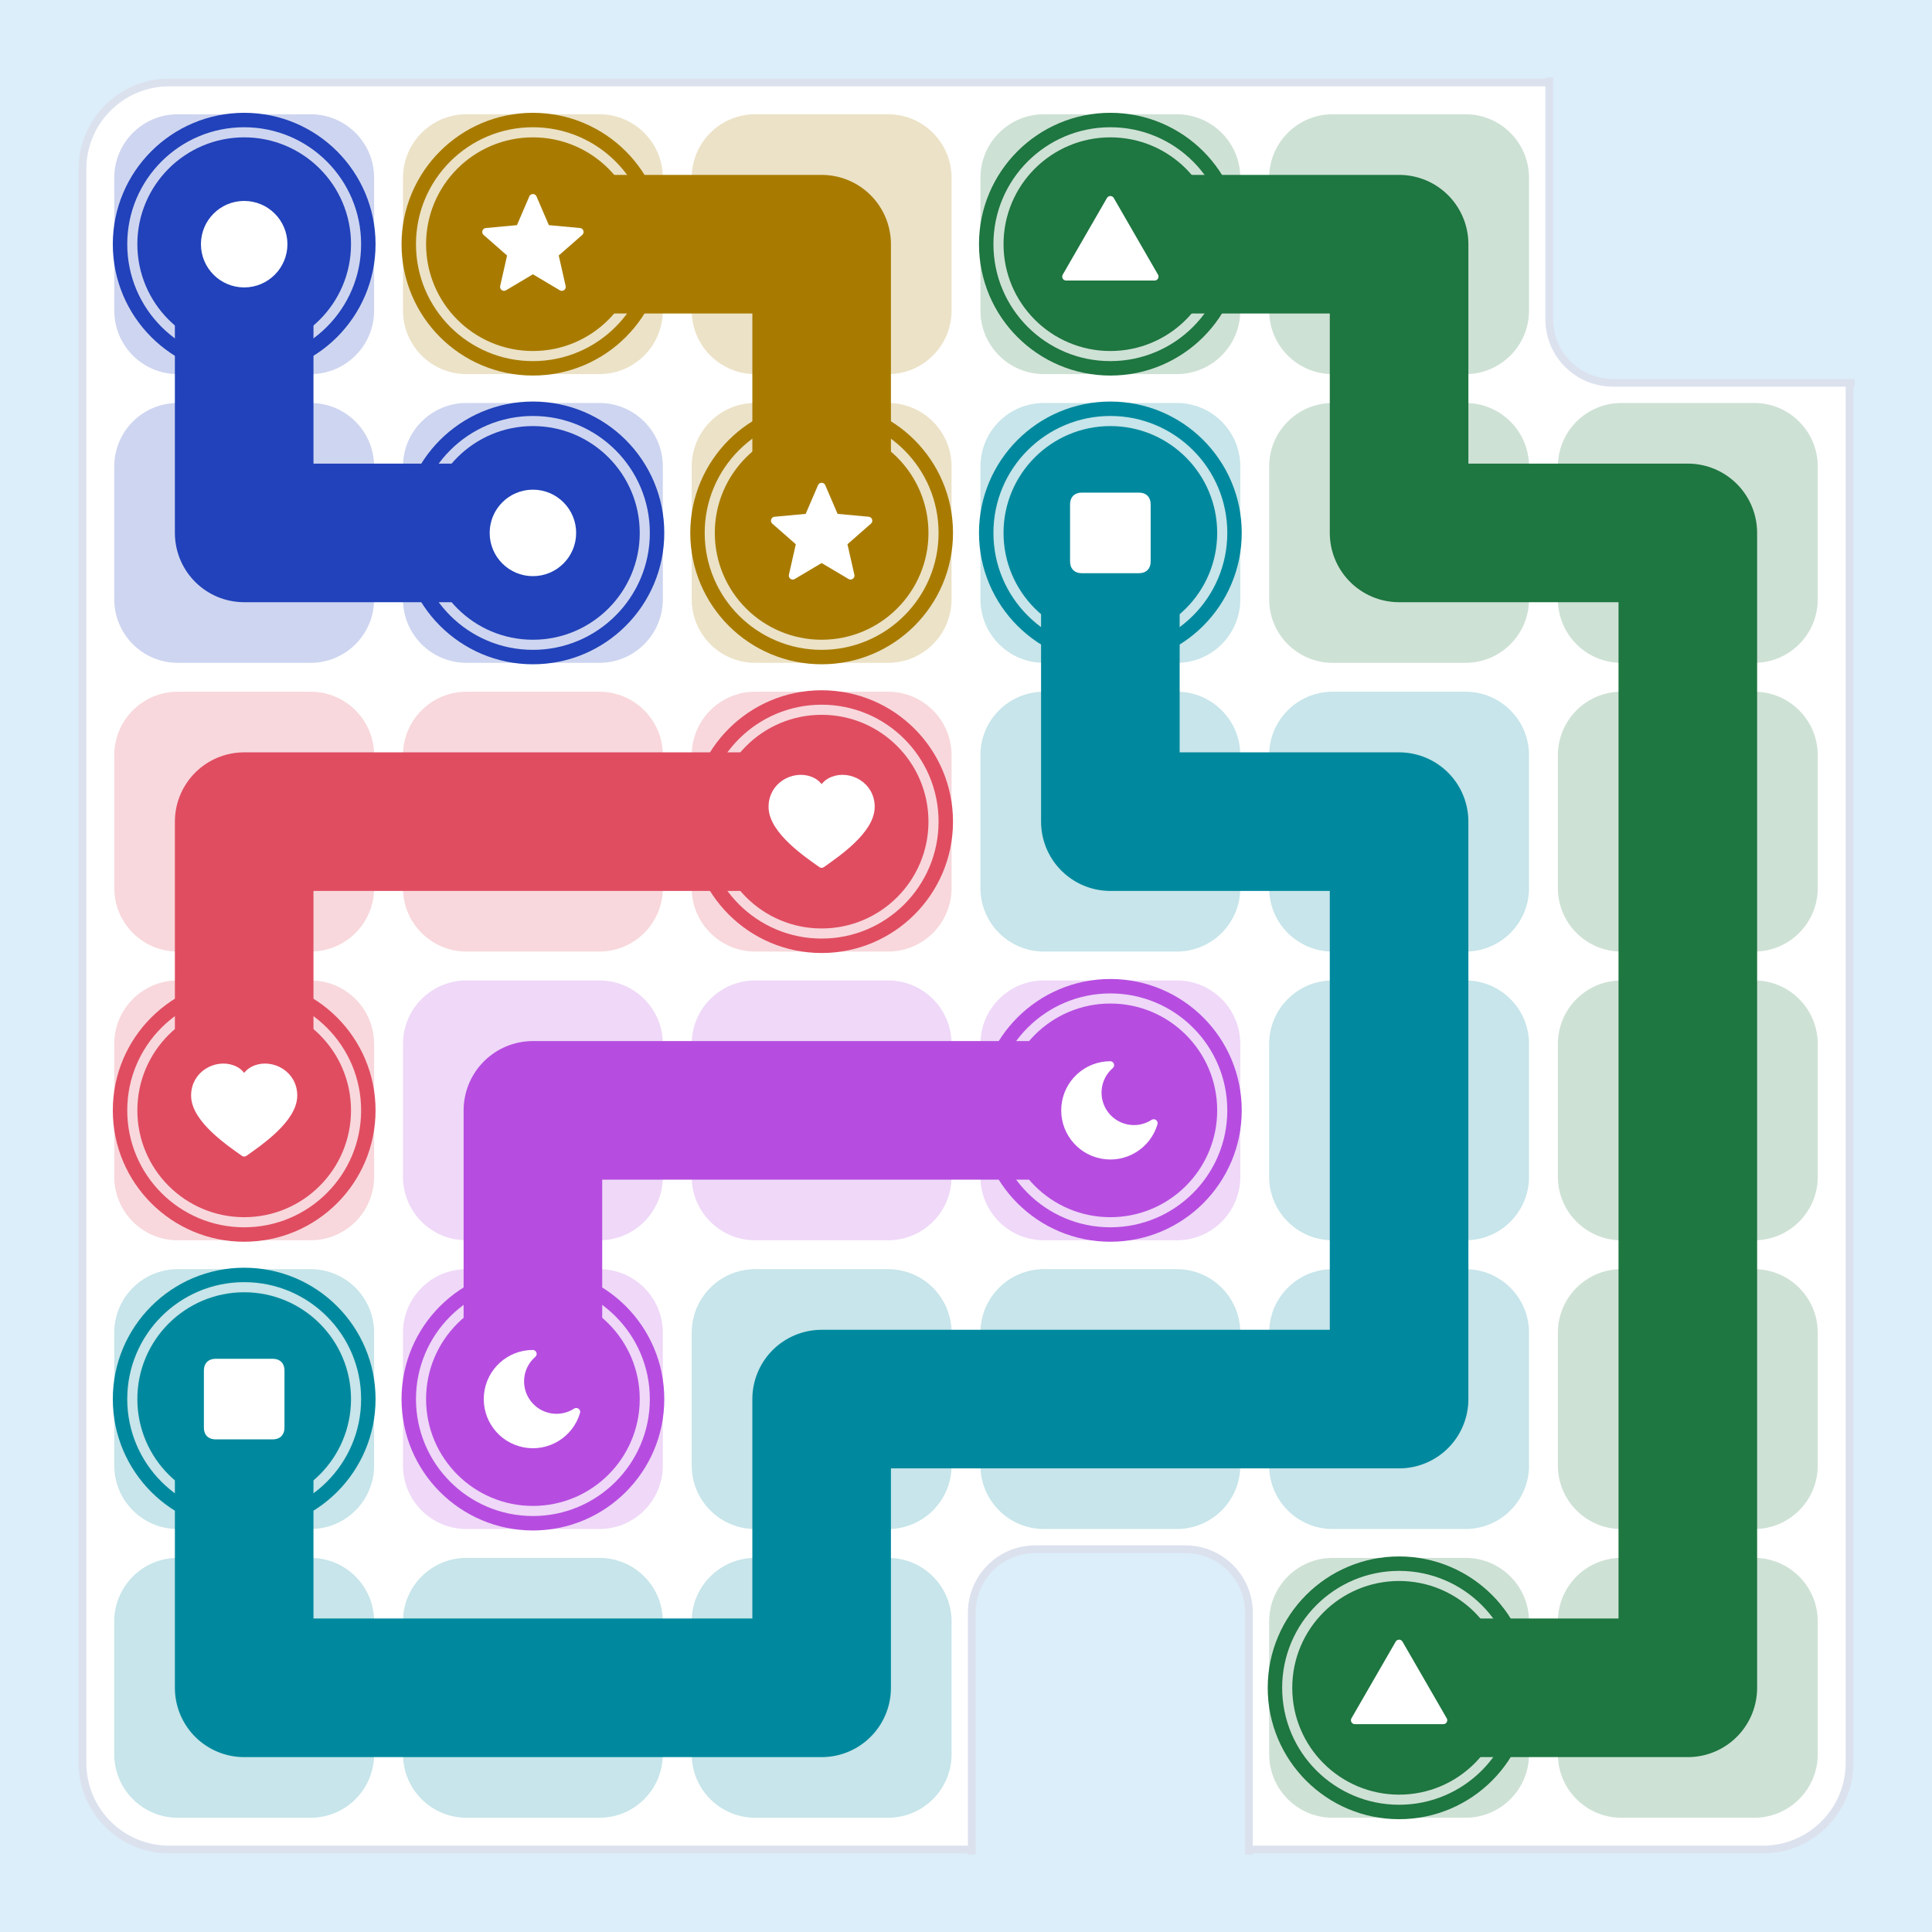
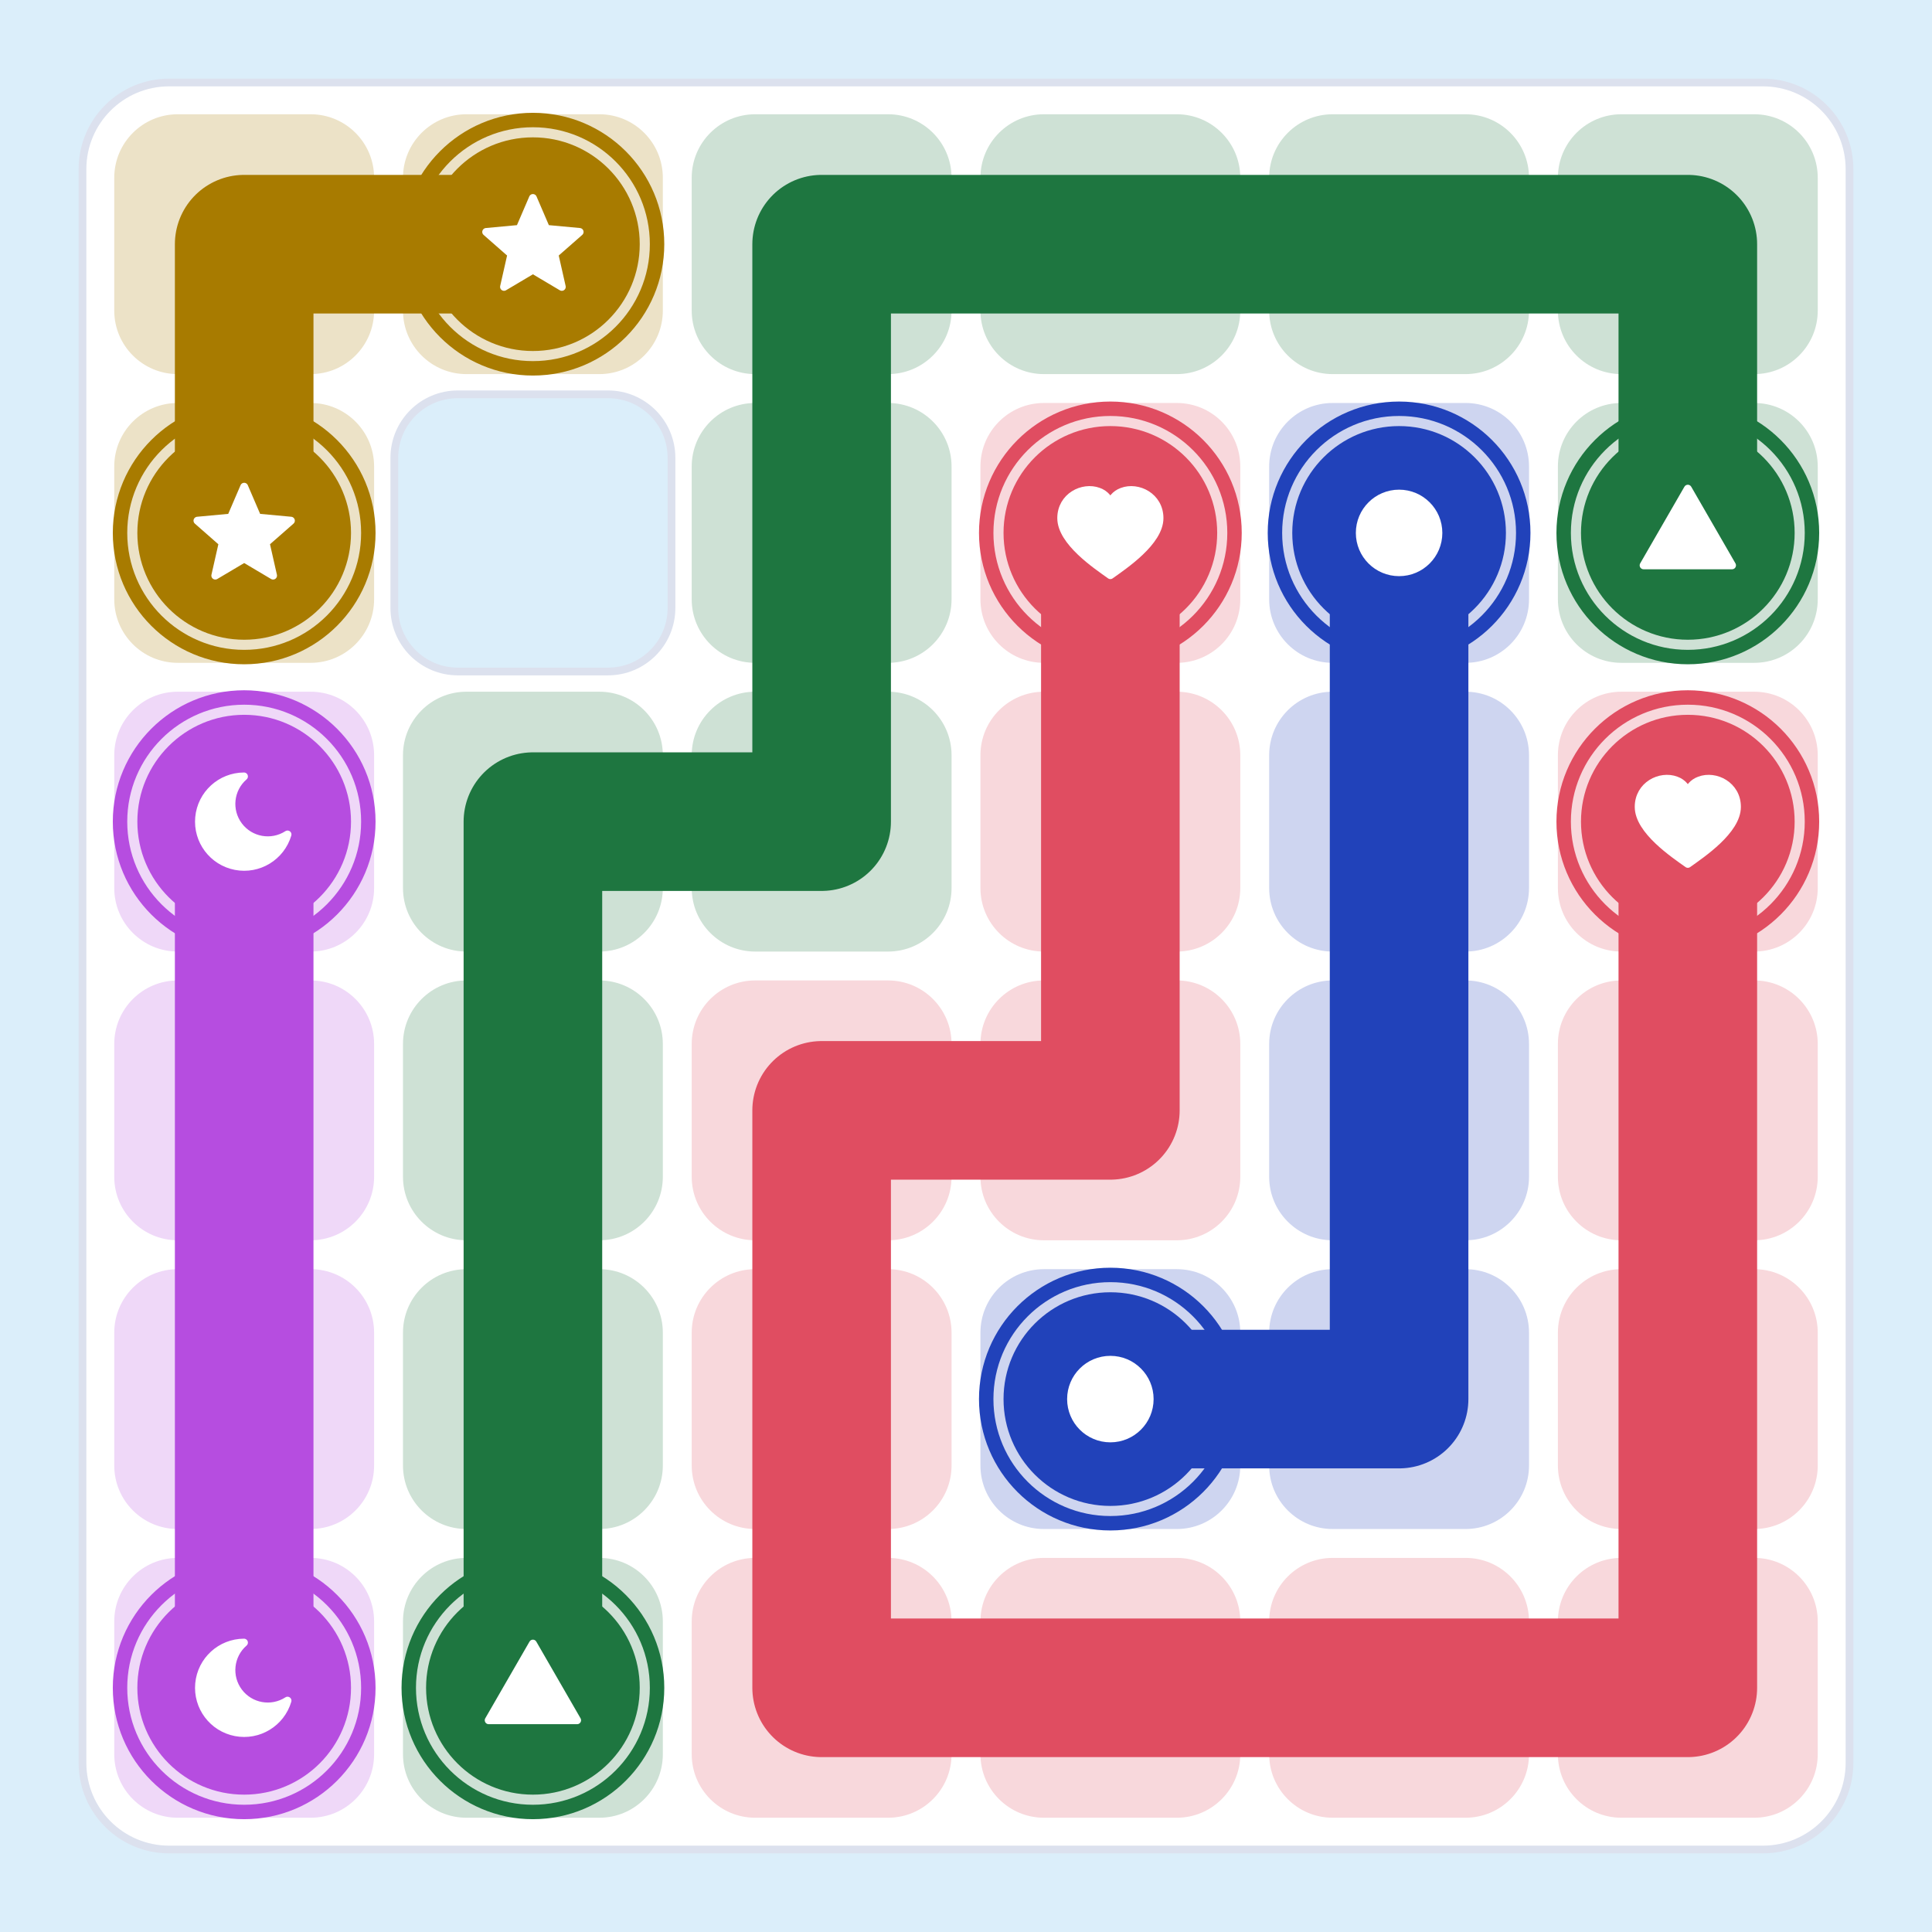
<svg xmlns="http://www.w3.org/2000/svg" width="374.72" height="374.72" viewBox="0 0 374.72 374.72">
  <rect width="374.72" height="374.72" fill="#DBEEFA" />
  <clipPath id="m13c">
    <rect x="15" y="15" width="344.72" height="344.72" rx="17.8" />
  </clipPath>
  <rect x="16" y="16" width="342.72" height="342.72" rx="16.8" fill="#FFFFFF" stroke="#DCE1EE" stroke-width="1.5" />
  <g clip-path="url(#m13c)">
-     <rect x="22.16" y="22.16" width="50.4" height="50.4" rx="12.32" fill="#CED5F0" />
+     <rect x="22.16" y="22.16" width="50.4" height="50.4" rx="12.32" fill="#ECE2C7" />
    <rect x="78.16" y="22.16" width="50.4" height="50.4" rx="12.32" fill="#ECE2C7" />
-     <rect x="134.16" y="22.16" width="50.4" height="50.4" rx="12.32" fill="#ECE2C7" />
+     <rect x="134.16" y="22.16" width="50.4" height="50.4" rx="12.32" fill="#CEE1D5" />
    <rect x="190.16" y="22.16" width="50.4" height="50.4" rx="12.32" fill="#CEE1D5" />
    <rect x="246.16" y="22.16" width="50.4" height="50.4" rx="12.32" fill="#CEE1D5" />
-     <rect x="300.48" y="0.68" width="73.56" height="73.56" rx="12.32" fill="#DBEEFA" stroke="#DCE1EE" stroke-width="1.5" />
-     <rect x="22.16" y="78.16" width="50.4" height="50.4" rx="12.32" fill="#CED5F0" />
-     <rect x="78.16" y="78.16" width="50.4" height="50.4" rx="12.32" fill="#CED5F0" />
-     <rect x="134.16" y="78.16" width="50.4" height="50.4" rx="12.32" fill="#ECE2C7" />
-     <rect x="190.16" y="78.16" width="50.4" height="50.4" rx="12.32" fill="#C7E5EA" />
-     <rect x="246.16" y="78.16" width="50.4" height="50.4" rx="12.32" fill="#CEE1D5" />
+     <rect x="302.16" y="22.16" width="50.4" height="50.4" rx="12.32" fill="#CEE1D5" />
+     <rect x="22.16" y="78.16" width="50.4" height="50.4" rx="12.32" fill="#ECE2C7" />
+     <rect x="76.48" y="76.48" width="53.76" height="53.76" rx="12.32" fill="#DBEEFA" stroke="#DCE1EE" stroke-width="1.5" />
+     <rect x="134.16" y="78.16" width="50.4" height="50.4" rx="12.32" fill="#CEE1D5" />
+     <rect x="190.16" y="78.16" width="50.4" height="50.4" rx="12.32" fill="#F8D8DC" />
+     <rect x="246.16" y="78.16" width="50.4" height="50.4" rx="12.32" fill="#CED5F0" />
    <rect x="302.16" y="78.16" width="50.4" height="50.4" rx="12.32" fill="#CEE1D5" />
-     <rect x="22.16" y="134.16" width="50.4" height="50.4" rx="12.32" fill="#F8D8DC" />
-     <rect x="78.16" y="134.16" width="50.4" height="50.4" rx="12.32" fill="#F8D8DC" />
-     <rect x="134.16" y="134.16" width="50.4" height="50.4" rx="12.32" fill="#F8D8DC" />
-     <rect x="190.16" y="134.16" width="50.4" height="50.4" rx="12.32" fill="#C7E5EA" />
-     <rect x="246.16" y="134.16" width="50.4" height="50.4" rx="12.32" fill="#C7E5EA" />
-     <rect x="302.16" y="134.16" width="50.4" height="50.4" rx="12.32" fill="#CEE1D5" />
-     <rect x="22.16" y="190.16" width="50.4" height="50.4" rx="12.32" fill="#F8D8DC" />
-     <rect x="78.16" y="190.16" width="50.4" height="50.4" rx="12.32" fill="#EFD8F8" />
-     <rect x="134.16" y="190.16" width="50.4" height="50.4" rx="12.32" fill="#EFD8F8" />
-     <rect x="190.16" y="190.16" width="50.4" height="50.4" rx="12.32" fill="#EFD8F8" />
-     <rect x="246.16" y="190.16" width="50.4" height="50.4" rx="12.32" fill="#C7E5EA" />
-     <rect x="302.16" y="190.16" width="50.4" height="50.4" rx="12.32" fill="#CEE1D5" />
-     <rect x="22.16" y="246.16" width="50.4" height="50.4" rx="12.32" fill="#C7E5EA" />
-     <rect x="78.16" y="246.16" width="50.4" height="50.4" rx="12.32" fill="#EFD8F8" />
-     <rect x="134.16" y="246.16" width="50.4" height="50.4" rx="12.32" fill="#C7E5EA" />
-     <rect x="190.16" y="246.16" width="50.4" height="50.4" rx="12.32" fill="#C7E5EA" />
-     <rect x="246.16" y="246.16" width="50.4" height="50.4" rx="12.32" fill="#C7E5EA" />
-     <rect x="302.16" y="246.16" width="50.4" height="50.4" rx="12.32" fill="#CEE1D5" />
-     <rect x="22.16" y="302.16" width="50.4" height="50.4" rx="12.32" fill="#C7E5EA" />
-     <rect x="78.16" y="302.16" width="50.4" height="50.4" rx="12.32" fill="#C7E5EA" />
-     <rect x="134.16" y="302.16" width="50.4" height="50.4" rx="12.32" fill="#C7E5EA" />
-     <rect x="188.48" y="300.48" width="53.76" height="73.56" rx="12.32" fill="#DBEEFA" stroke="#DCE1EE" stroke-width="1.5" />
-     <rect x="246.16" y="302.16" width="50.4" height="50.4" rx="12.32" fill="#CEE1D5" />
-     <rect x="302.16" y="302.16" width="50.4" height="50.4" rx="12.32" fill="#CEE1D5" />
-     <polyline points="47.36,215.36 47.36,159.36 103.36,159.36 159.36,159.36" fill="none" stroke="#E04D61" stroke-width="26.88" stroke-linecap="round" stroke-linejoin="round" />
-     <polyline points="103.36,103.36 47.36,103.36 47.36,47.36" fill="none" stroke="#2142BA" stroke-width="26.88" stroke-linecap="round" stroke-linejoin="round" />
-     <polyline points="159.36,103.36 159.36,47.36 103.36,47.36" fill="none" stroke="#A87B00" stroke-width="26.88" stroke-linecap="round" stroke-linejoin="round" />
-     <polyline points="271.36,327.36 327.36,327.36 327.36,271.36 327.36,215.36 327.36,159.36 327.36,103.36 271.36,103.36 271.36,47.36 215.36,47.36" fill="none" stroke="#1E7640" stroke-width="26.88" stroke-linecap="round" stroke-linejoin="round" />
-     <polyline points="103.36,271.36 103.36,215.36 159.36,215.36 215.36,215.36" fill="none" stroke="#B64DE0" stroke-width="26.88" stroke-linecap="round" stroke-linejoin="round" />
-     <polyline points="215.36,103.36 215.36,159.36 271.36,159.36 271.36,215.36 271.36,271.36 215.36,271.36 159.36,271.36 159.36,327.36 103.36,327.36 47.36,327.36 47.36,271.36" fill="none" stroke="#00899E" stroke-width="26.88" stroke-linecap="round" stroke-linejoin="round" />
-     <circle cx="47.36" cy="215.36" r="24.08" fill="none" stroke="#E04D61" stroke-width="2.8" />
-     <circle cx="47.36" cy="215.36" r="20.72" fill="#E04D61" />
-     <path d="M0 0.86 C-0.28 0.66 -1 0.18 -1 -0.30 C-1 -0.74 -0.56 -0.96 -0.24 -0.84 C-0.10 -0.79 -0.02 -0.68 0 -0.58 C0.02 -0.68 0.10 -0.79 0.24 -0.84 C0.56 -0.96 1 -0.74 1 -0.30 C1 0.18 0.28 0.66 0 0.86 Z" transform="translate(47.36 215.36) scale(9.531)" fill="#FFFFFF" stroke="#FFFFFF" stroke-width="0.16" stroke-linejoin="round" />
-     <circle cx="159.36" cy="159.36" r="24.08" fill="none" stroke="#E04D61" stroke-width="2.8" />
-     <circle cx="159.36" cy="159.36" r="20.72" fill="#E04D61" />
-     <path d="M0 0.86 C-0.28 0.66 -1 0.18 -1 -0.30 C-1 -0.74 -0.56 -0.96 -0.24 -0.84 C-0.10 -0.79 -0.02 -0.68 0 -0.58 C0.02 -0.68 0.10 -0.79 0.24 -0.84 C0.56 -0.96 1 -0.74 1 -0.30 C1 0.18 0.28 0.66 0 0.86 Z" transform="translate(159.36 159.36) scale(9.531)" fill="#FFFFFF" stroke="#FFFFFF" stroke-width="0.16" stroke-linejoin="round" />
-     <circle cx="103.36" cy="103.36" r="24.08" fill="none" stroke="#2142BA" stroke-width="2.8" />
-     <circle cx="103.36" cy="103.36" r="20.72" fill="#2142BA" />
-     <path d="M0 -0.80 A0.80 0.80 0 1 1 0 0.80 A0.80 0.80 0 1 1 0 -0.80 Z" transform="translate(103.36 103.36) scale(9.531)" fill="#FFFFFF" stroke="#FFFFFF" stroke-width="0.16" stroke-linejoin="round" />
-     <circle cx="47.36" cy="47.36" r="24.08" fill="none" stroke="#2142BA" stroke-width="2.8" />
-     <circle cx="47.36" cy="47.36" r="20.72" fill="#2142BA" />
-     <path d="M0 -0.80 A0.80 0.80 0 1 1 0 0.80 A0.80 0.80 0 1 1 0 -0.80 Z" transform="translate(47.36 47.36) scale(9.531)" fill="#FFFFFF" stroke="#FFFFFF" stroke-width="0.16" stroke-linejoin="round" />
-     <circle cx="159.36" cy="103.36" r="24.08" fill="none" stroke="#A87B00" stroke-width="2.8" />
-     <circle cx="159.36" cy="103.36" r="20.72" fill="#A87B00" />
-     <path d="M0 -0.94 L0.27 -0.312 L0.951 -0.249 L0.437 0.202 L0.588 0.869 L0 0.52 L-0.588 0.869 L-0.437 0.202 L-0.951 -0.249 L-0.27 -0.312 Z" transform="translate(159.36 103.36) scale(9.531)" fill="#FFFFFF" stroke="#FFFFFF" stroke-width="0.16" stroke-linejoin="round" />
+     <rect x="22.16" y="134.16" width="50.4" height="50.4" rx="12.32" fill="#EFD8F8" />
+     <rect x="78.16" y="134.16" width="50.4" height="50.4" rx="12.32" fill="#CEE1D5" />
+     <rect x="134.16" y="134.16" width="50.4" height="50.4" rx="12.32" fill="#CEE1D5" />
+     <rect x="190.16" y="134.16" width="50.4" height="50.4" rx="12.32" fill="#F8D8DC" />
+     <rect x="246.16" y="134.16" width="50.4" height="50.4" rx="12.32" fill="#CED5F0" />
+     <rect x="302.16" y="134.16" width="50.4" height="50.4" rx="12.32" fill="#F8D8DC" />
+     <rect x="22.16" y="190.16" width="50.4" height="50.4" rx="12.32" fill="#EFD8F8" />
+     <rect x="78.16" y="190.16" width="50.4" height="50.4" rx="12.32" fill="#CEE1D5" />
+     <rect x="134.16" y="190.16" width="50.4" height="50.4" rx="12.32" fill="#F8D8DC" />
+     <rect x="190.16" y="190.16" width="50.4" height="50.4" rx="12.32" fill="#F8D8DC" />
+     <rect x="246.16" y="190.16" width="50.4" height="50.4" rx="12.32" fill="#CED5F0" />
+     <rect x="302.16" y="190.16" width="50.4" height="50.4" rx="12.32" fill="#F8D8DC" />
+     <rect x="22.16" y="246.16" width="50.4" height="50.4" rx="12.32" fill="#EFD8F8" />
+     <rect x="78.16" y="246.16" width="50.4" height="50.4" rx="12.32" fill="#CEE1D5" />
+     <rect x="134.16" y="246.16" width="50.4" height="50.4" rx="12.32" fill="#F8D8DC" />
+     <rect x="190.16" y="246.16" width="50.4" height="50.4" rx="12.32" fill="#CED5F0" />
+     <rect x="246.16" y="246.16" width="50.4" height="50.4" rx="12.32" fill="#CED5F0" />
+     <rect x="302.16" y="246.16" width="50.4" height="50.4" rx="12.32" fill="#F8D8DC" />
+     <rect x="22.16" y="302.16" width="50.4" height="50.4" rx="12.32" fill="#EFD8F8" />
+     <rect x="78.16" y="302.16" width="50.4" height="50.4" rx="12.32" fill="#CEE1D5" />
+     <rect x="134.16" y="302.16" width="50.4" height="50.4" rx="12.32" fill="#F8D8DC" />
+     <rect x="190.16" y="302.16" width="50.4" height="50.4" rx="12.32" fill="#F8D8DC" />
+     <rect x="246.16" y="302.16" width="50.4" height="50.4" rx="12.32" fill="#F8D8DC" />
+     <rect x="302.16" y="302.16" width="50.4" height="50.4" rx="12.32" fill="#F8D8DC" />
+     <polyline points="327.36,159.36 327.36,215.36 327.36,271.36 327.36,327.36 271.36,327.36 215.36,327.36 159.36,327.36 159.36,271.36 159.36,215.36 215.36,215.36 215.36,159.36 215.36,103.36" fill="none" stroke="#E04D61" stroke-width="26.88" stroke-linecap="round" stroke-linejoin="round" />
+     <polyline points="271.36,103.36 271.36,159.36 271.36,215.36 271.36,271.36 215.36,271.36" fill="none" stroke="#2142BA" stroke-width="26.88" stroke-linecap="round" stroke-linejoin="round" />
+     <polyline points="103.36,47.36 47.36,47.36 47.36,103.36" fill="none" stroke="#A87B00" stroke-width="26.88" stroke-linecap="round" stroke-linejoin="round" />
+     <polyline points="103.36,327.36 103.36,271.36 103.36,215.36 103.36,159.36 159.36,159.36 159.36,103.36 159.36,47.36 215.36,47.36 271.36,47.36 327.36,47.36 327.36,103.36" fill="none" stroke="#1E7640" stroke-width="26.88" stroke-linecap="round" stroke-linejoin="round" />
+     <polyline points="47.36,159.36 47.36,215.36 47.36,271.36 47.36,327.36" fill="none" stroke="#B64DE0" stroke-width="26.88" stroke-linecap="round" stroke-linejoin="round" />
+     <circle cx="327.36" cy="159.36" r="24.08" fill="none" stroke="#E04D61" stroke-width="2.8" />
+     <circle cx="327.36" cy="159.36" r="20.72" fill="#E04D61" />
+     <path d="M0 0.86 C-0.28 0.66 -1 0.18 -1 -0.30 C-1 -0.74 -0.56 -0.96 -0.24 -0.84 C-0.10 -0.79 -0.02 -0.68 0 -0.58 C0.02 -0.68 0.10 -0.79 0.24 -0.84 C0.56 -0.96 1 -0.74 1 -0.30 C1 0.18 0.28 0.66 0 0.86 Z" transform="translate(327.36 159.36) scale(9.531)" fill="#FFFFFF" stroke="#FFFFFF" stroke-width="0.16" stroke-linejoin="round" />
+     <circle cx="215.36" cy="103.36" r="24.08" fill="none" stroke="#E04D61" stroke-width="2.8" />
+     <circle cx="215.36" cy="103.36" r="20.72" fill="#E04D61" />
+     <path d="M0 0.86 C-0.28 0.66 -1 0.18 -1 -0.30 C-1 -0.74 -0.56 -0.96 -0.24 -0.84 C-0.10 -0.79 -0.02 -0.68 0 -0.58 C0.02 -0.68 0.10 -0.79 0.24 -0.84 C0.56 -0.96 1 -0.74 1 -0.30 C1 0.18 0.28 0.66 0 0.86 Z" transform="translate(215.36 103.36) scale(9.531)" fill="#FFFFFF" stroke="#FFFFFF" stroke-width="0.16" stroke-linejoin="round" />
+     <circle cx="271.36" cy="103.36" r="24.08" fill="none" stroke="#2142BA" stroke-width="2.8" />
+     <circle cx="271.36" cy="103.36" r="20.72" fill="#2142BA" />
+     <path d="M0 -0.80 A0.80 0.80 0 1 1 0 0.80 A0.80 0.80 0 1 1 0 -0.80 Z" transform="translate(271.36 103.36) scale(9.531)" fill="#FFFFFF" stroke="#FFFFFF" stroke-width="0.16" stroke-linejoin="round" />
+     <circle cx="215.36" cy="271.36" r="24.08" fill="none" stroke="#2142BA" stroke-width="2.8" />
+     <circle cx="215.36" cy="271.36" r="20.72" fill="#2142BA" />
+     <path d="M0 -0.80 A0.80 0.80 0 1 1 0 0.80 A0.80 0.80 0 1 1 0 -0.80 Z" transform="translate(215.36 271.36) scale(9.531)" fill="#FFFFFF" stroke="#FFFFFF" stroke-width="0.16" stroke-linejoin="round" />
    <circle cx="103.36" cy="47.36" r="24.08" fill="none" stroke="#A87B00" stroke-width="2.8" />
    <circle cx="103.36" cy="47.36" r="20.72" fill="#A87B00" />
    <path d="M0 -0.94 L0.27 -0.312 L0.951 -0.249 L0.437 0.202 L0.588 0.869 L0 0.52 L-0.588 0.869 L-0.437 0.202 L-0.951 -0.249 L-0.27 -0.312 Z" transform="translate(103.36 47.36) scale(9.531)" fill="#FFFFFF" stroke="#FFFFFF" stroke-width="0.16" stroke-linejoin="round" />
-     <circle cx="271.36" cy="327.36" r="24.08" fill="none" stroke="#1E7640" stroke-width="2.8" />
-     <circle cx="271.36" cy="327.36" r="20.72" fill="#1E7640" />
-     <path d="M0 -0.90 L0.90 0.66 L-0.90 0.66 Z" transform="translate(271.36 327.36) scale(9.531)" fill="#FFFFFF" stroke="#FFFFFF" stroke-width="0.16" stroke-linejoin="round" />
-     <circle cx="215.36" cy="47.36" r="24.08" fill="none" stroke="#1E7640" stroke-width="2.8" />
-     <circle cx="215.36" cy="47.36" r="20.72" fill="#1E7640" />
-     <path d="M0 -0.90 L0.90 0.66 L-0.90 0.66 Z" transform="translate(215.36 47.36) scale(9.531)" fill="#FFFFFF" stroke="#FFFFFF" stroke-width="0.16" stroke-linejoin="round" />
-     <circle cx="103.36" cy="271.36" r="24.08" fill="none" stroke="#B64DE0" stroke-width="2.8" />
-     <circle cx="103.36" cy="271.36" r="20.72" fill="#B64DE0" />
-     <path d="M0.882 0.261 A0.92 0.92 0 1 1 -0.004 -0.92 A0.74 0.74 0 0 0 0.882 0.261 Z" transform="translate(103.36 271.36) scale(9.531)" fill="#FFFFFF" stroke="#FFFFFF" stroke-width="0.16" stroke-linejoin="round" />
-     <circle cx="215.36" cy="215.36" r="24.08" fill="none" stroke="#B64DE0" stroke-width="2.8" />
-     <circle cx="215.36" cy="215.36" r="20.72" fill="#B64DE0" />
-     <path d="M0.882 0.261 A0.92 0.92 0 1 1 -0.004 -0.92 A0.74 0.74 0 0 0 0.882 0.261 Z" transform="translate(215.36 215.36) scale(9.531)" fill="#FFFFFF" stroke="#FFFFFF" stroke-width="0.16" stroke-linejoin="round" />
-     <circle cx="215.36" cy="103.36" r="24.08" fill="none" stroke="#00899E" stroke-width="2.8" />
-     <circle cx="215.36" cy="103.36" r="20.72" fill="#00899E" />
-     <path d="M-0.58 -0.74 L0.58 -0.74 Q0.74 -0.74 0.74 -0.58 L0.74 0.58 Q0.74 0.74 0.58 0.74 L-0.58 0.74 Q-0.74 0.74 -0.74 0.58 L-0.74 -0.58 Q-0.74 -0.74 -0.58 -0.74 Z" transform="translate(215.36 103.36) scale(9.531)" fill="#FFFFFF" stroke="#FFFFFF" stroke-width="0.16" stroke-linejoin="round" />
-     <circle cx="47.36" cy="271.36" r="24.08" fill="none" stroke="#00899E" stroke-width="2.8" />
-     <circle cx="47.36" cy="271.36" r="20.72" fill="#00899E" />
-     <path d="M-0.58 -0.74 L0.58 -0.74 Q0.74 -0.74 0.74 -0.58 L0.74 0.58 Q0.74 0.74 0.58 0.74 L-0.58 0.74 Q-0.74 0.74 -0.74 0.58 L-0.74 -0.58 Q-0.74 -0.74 -0.58 -0.74 Z" transform="translate(47.36 271.36) scale(9.531)" fill="#FFFFFF" stroke="#FFFFFF" stroke-width="0.16" stroke-linejoin="round" />
+     <circle cx="47.36" cy="103.36" r="24.08" fill="none" stroke="#A87B00" stroke-width="2.8" />
+     <circle cx="47.36" cy="103.36" r="20.72" fill="#A87B00" />
+     <path d="M0 -0.94 L0.27 -0.312 L0.951 -0.249 L0.437 0.202 L0.588 0.869 L0 0.52 L-0.588 0.869 L-0.437 0.202 L-0.951 -0.249 L-0.27 -0.312 Z" transform="translate(47.36 103.36) scale(9.531)" fill="#FFFFFF" stroke="#FFFFFF" stroke-width="0.16" stroke-linejoin="round" />
+     <circle cx="103.36" cy="327.36" r="24.08" fill="none" stroke="#1E7640" stroke-width="2.8" />
+     <circle cx="103.36" cy="327.36" r="20.72" fill="#1E7640" />
+     <path d="M0 -0.90 L0.90 0.66 L-0.90 0.66 Z" transform="translate(103.36 327.36) scale(9.531)" fill="#FFFFFF" stroke="#FFFFFF" stroke-width="0.16" stroke-linejoin="round" />
+     <circle cx="327.36" cy="103.36" r="24.08" fill="none" stroke="#1E7640" stroke-width="2.8" />
+     <circle cx="327.36" cy="103.36" r="20.72" fill="#1E7640" />
+     <path d="M0 -0.90 L0.90 0.66 L-0.90 0.66 Z" transform="translate(327.36 103.36) scale(9.531)" fill="#FFFFFF" stroke="#FFFFFF" stroke-width="0.16" stroke-linejoin="round" />
+     <circle cx="47.36" cy="159.36" r="24.08" fill="none" stroke="#B64DE0" stroke-width="2.8" />
+     <circle cx="47.36" cy="159.36" r="20.72" fill="#B64DE0" />
+     <path d="M0.882 0.261 A0.92 0.92 0 1 1 -0.004 -0.92 A0.74 0.74 0 0 0 0.882 0.261 Z" transform="translate(47.36 159.36) scale(9.531)" fill="#FFFFFF" stroke="#FFFFFF" stroke-width="0.16" stroke-linejoin="round" />
+     <circle cx="47.36" cy="327.36" r="24.08" fill="none" stroke="#B64DE0" stroke-width="2.8" />
+     <circle cx="47.36" cy="327.36" r="20.72" fill="#B64DE0" />
+     <path d="M0.882 0.261 A0.92 0.92 0 1 1 -0.004 -0.92 A0.74 0.74 0 0 0 0.882 0.261 Z" transform="translate(47.36 327.36) scale(9.531)" fill="#FFFFFF" stroke="#FFFFFF" stroke-width="0.16" stroke-linejoin="round" />
  </g>
</svg>
